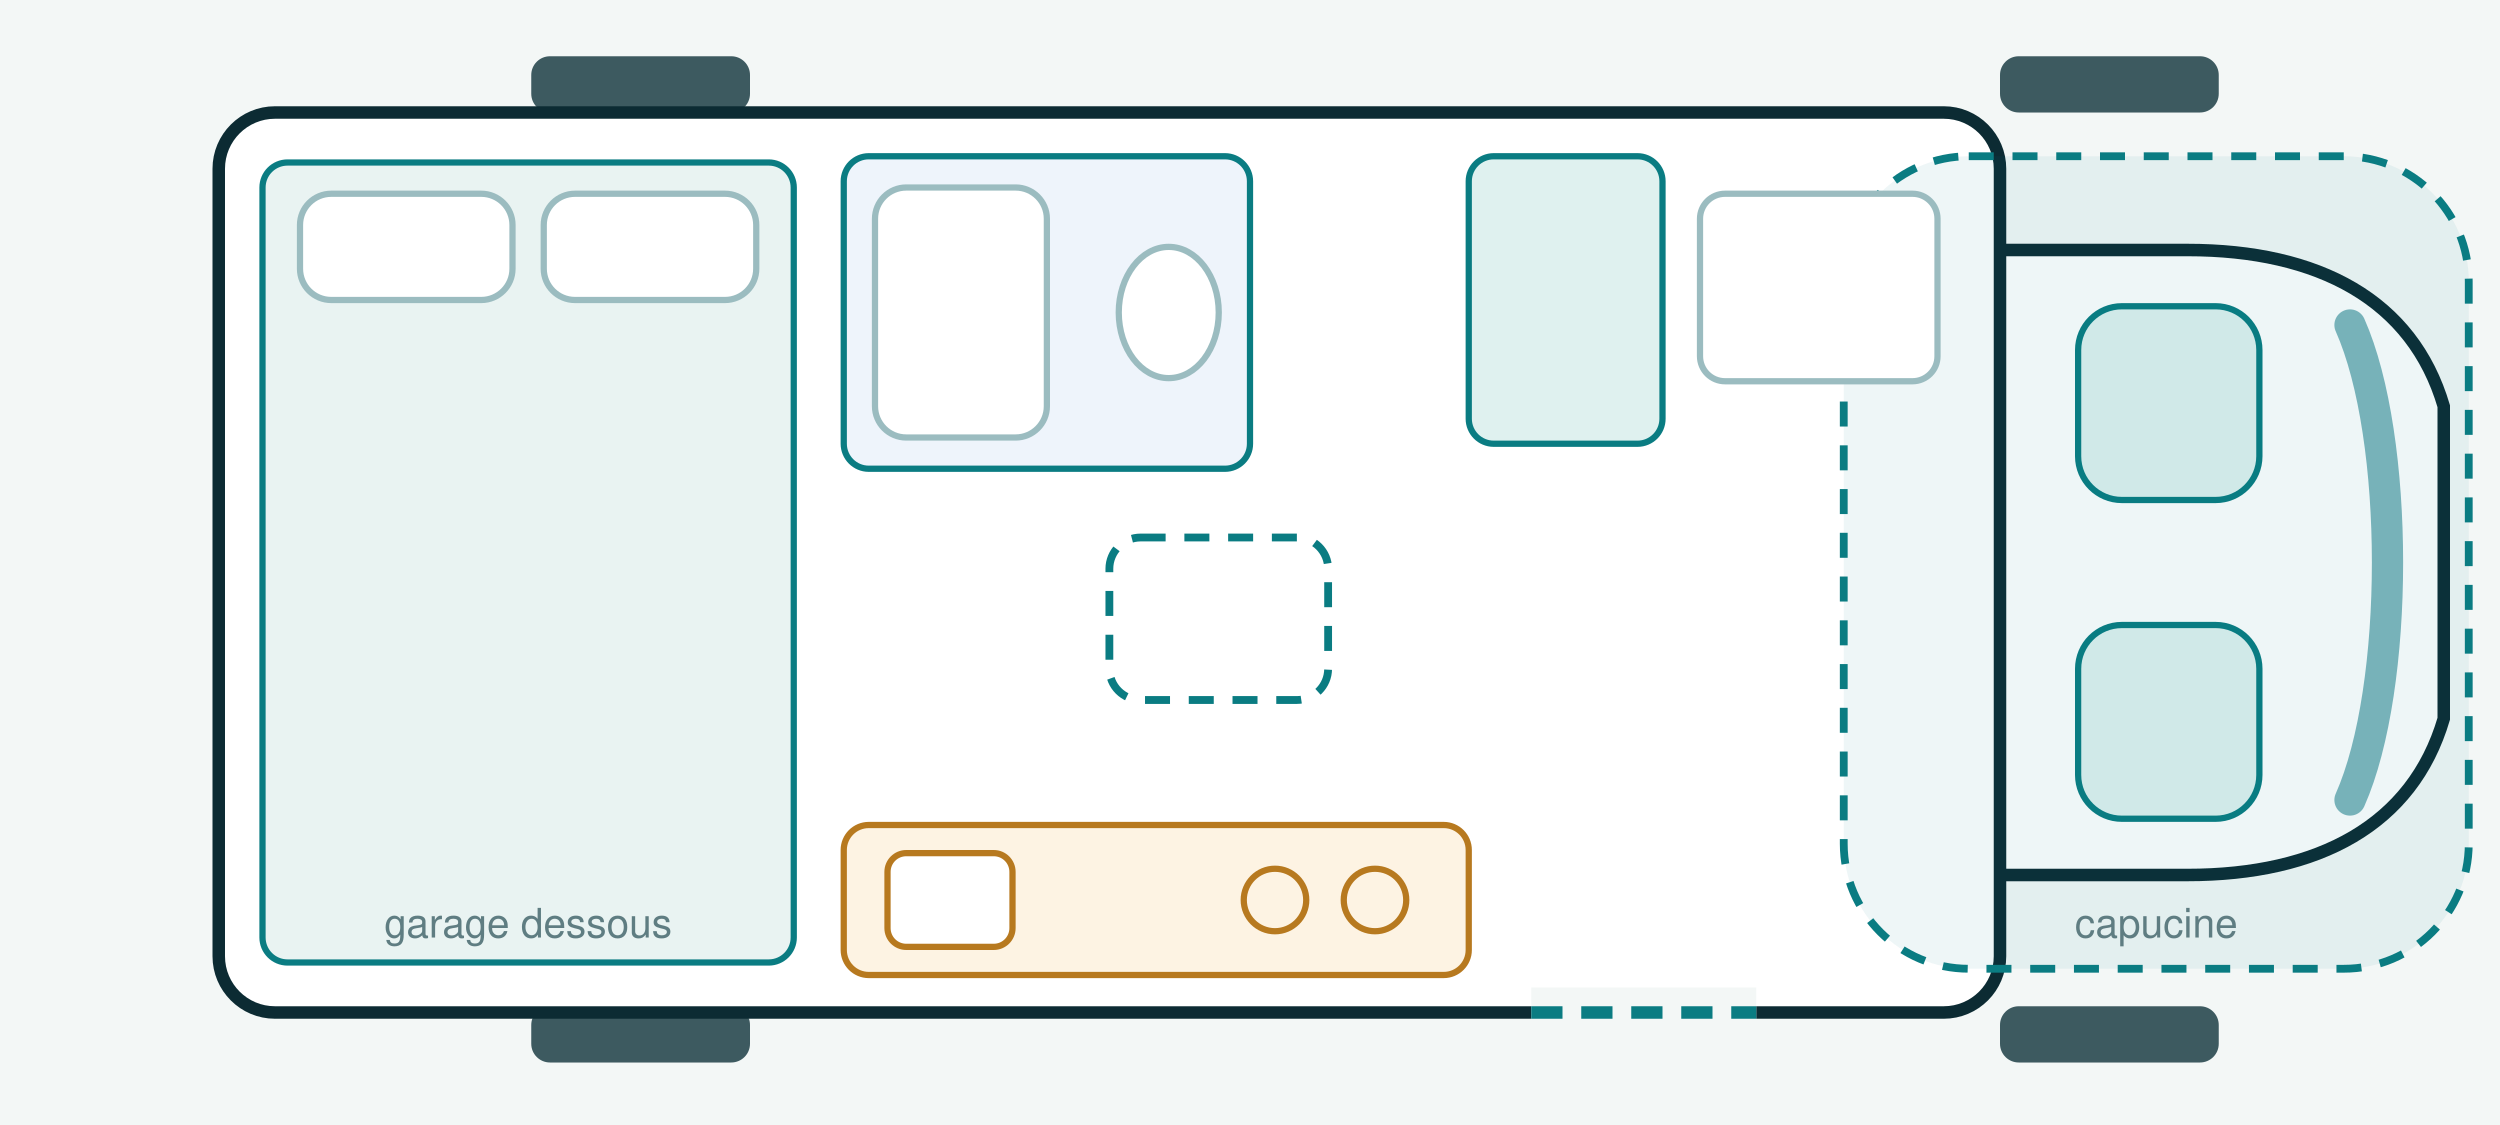
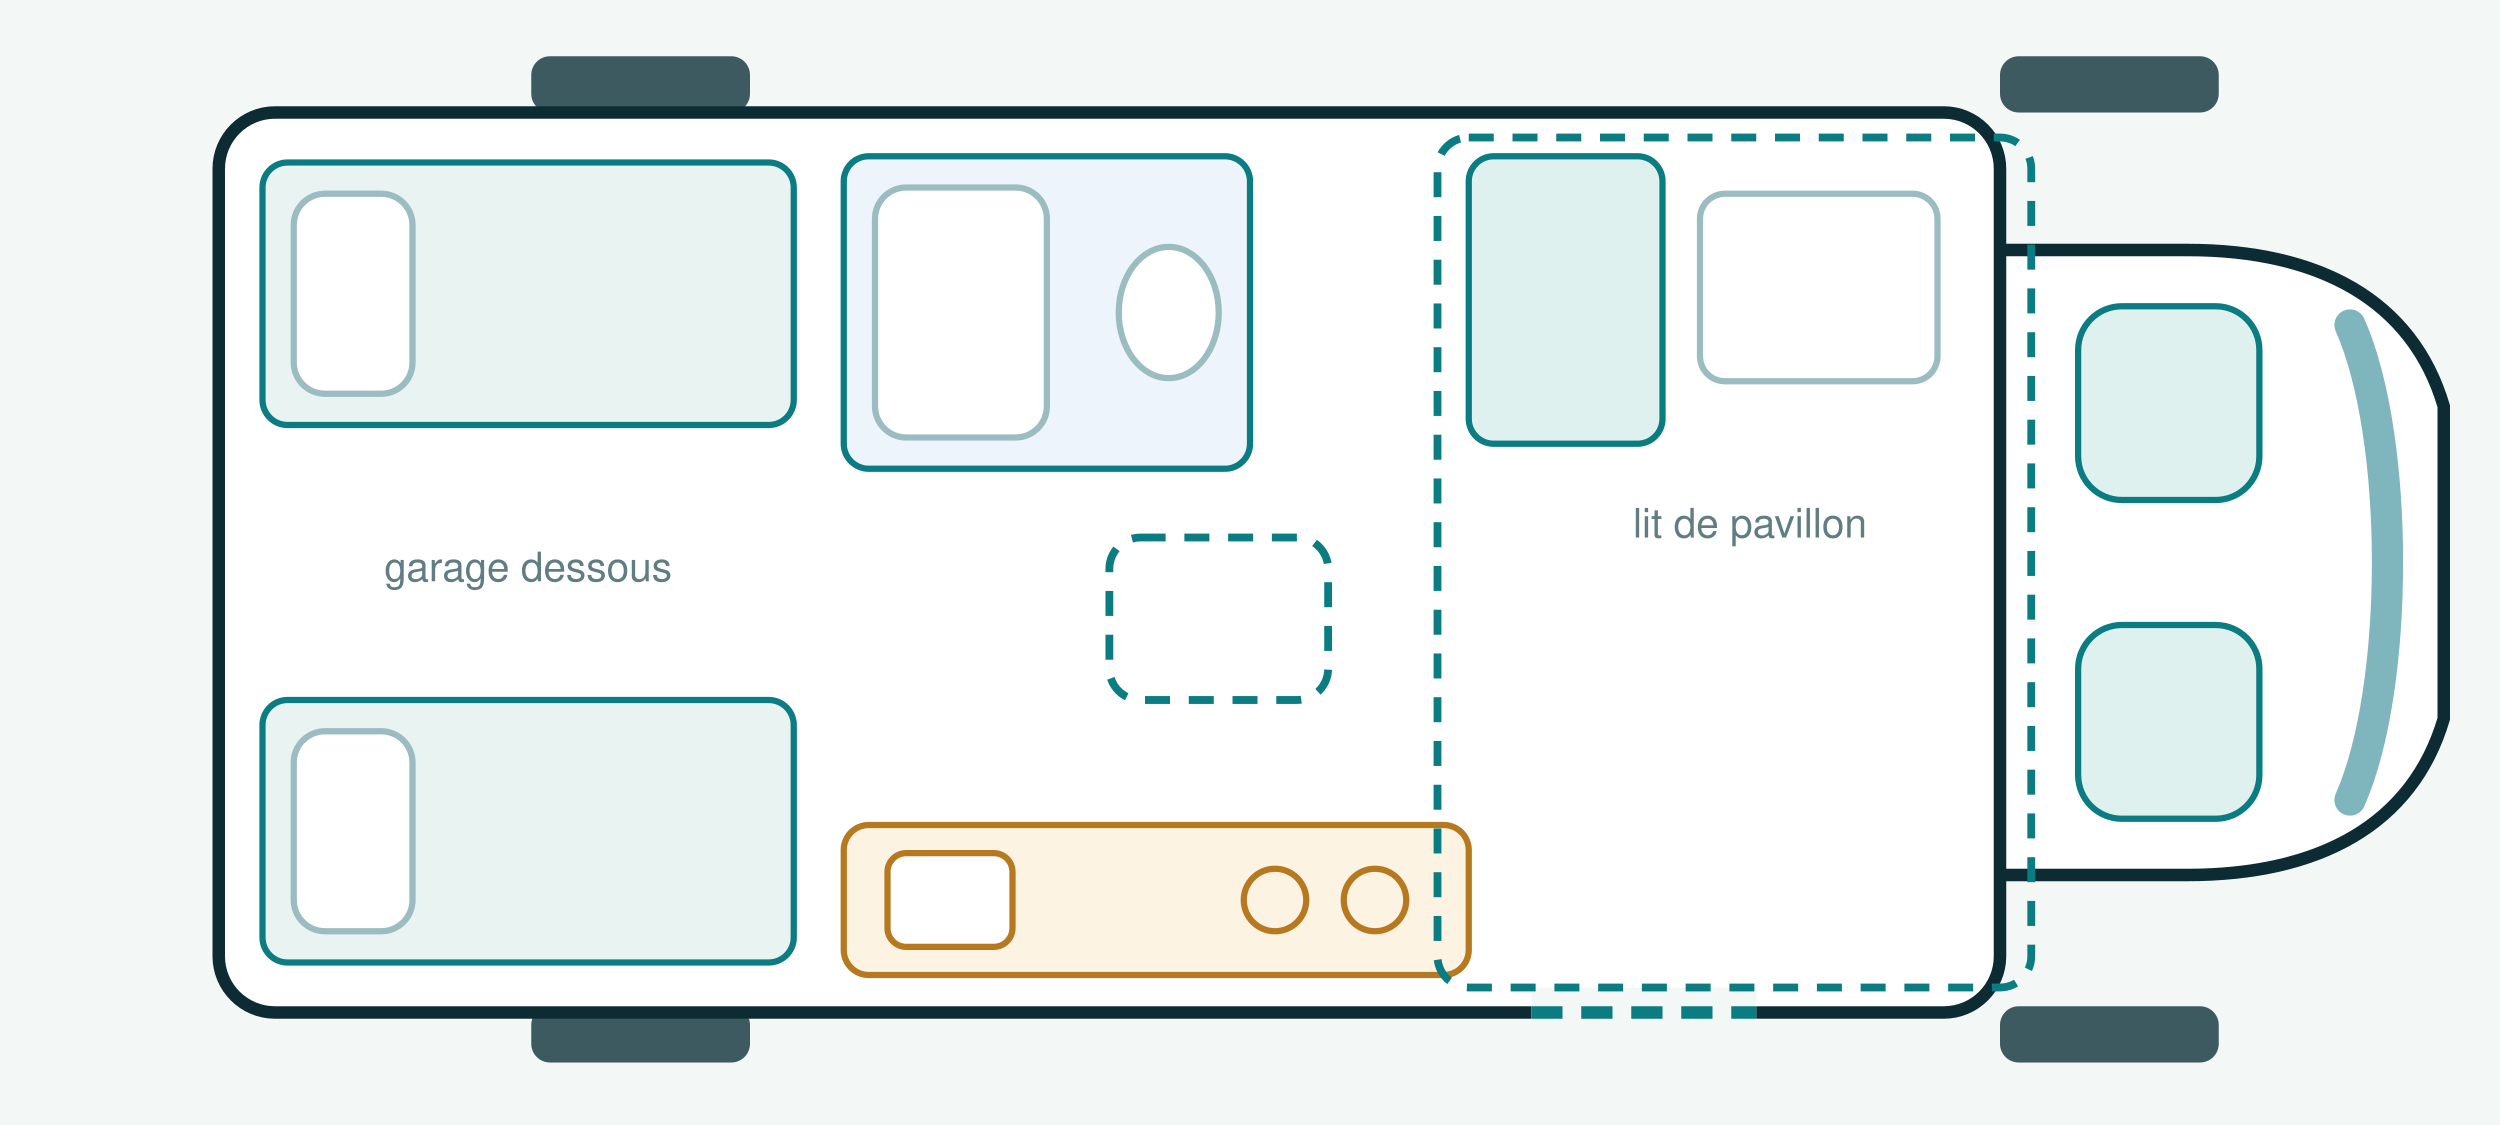
<svg xmlns="http://www.w3.org/2000/svg" viewBox="0 0 800 360" width="800" height="360" font-family="Helvetica, Arial, sans-serif">
  <rect width="800" height="360" fill="#f3f7f6" />
  <g fill="#3d5a60">
    <rect x="170" y="18" width="70" height="18" rx="6" />
    <rect x="170" y="322" width="70" height="18" rx="6" />
    <rect x="640" y="18" width="70" height="18" rx="6" />
    <rect x="640" y="322" width="70" height="18" rx="6" />
  </g>
  <path d="M640 80 H700 C742 80 772 96 782 130 V230 C772 264 742 280 700 280 H640" fill="#fff" stroke="#0c2b33" stroke-width="4" />
  <rect x="70" y="36" width="570" height="288" rx="18" fill="#fff" stroke="#0c2b33" stroke-width="4" />
  <path d="M752 104 C768 140 768 220 752 256" fill="none" stroke="#7fb6bd" stroke-width="10" stroke-linecap="round" />
  <g fill="#dff1ef" stroke="#0a7c82" stroke-width="2">
    <rect x="665" y="98" width="58" height="62" rx="14" />
    <rect x="665" y="200" width="58" height="62" rx="14" />
  </g>
-   <rect x="590" y="50" width="200" height="260" rx="40" fill="#0a7c82" fill-opacity=".07" stroke="#0a7c82" stroke-width="2.5" stroke-dasharray="8 6" />
-   <text x="690" y="300" font-size="13" fill="#5f7d82" text-anchor="middle">capucine</text>
-   <rect x="84" y="52" width="170" height="256" rx="8" fill="#e9f3f2" stroke="#0a7c82" stroke-width="2" />
-   <rect x="96" y="62" width="68" height="34" rx="10" fill="#fff" stroke="#9bbcc0" stroke-width="2" />
-   <rect x="174" y="62" width="68" height="34" rx="10" fill="#fff" stroke="#9bbcc0" stroke-width="2" />
-   <text x="169" y="300" font-size="13" fill="#5f7d82" text-anchor="middle">garage dessous</text>
+   <rect x="84" y="52" width="170" height="84" rx="8" fill="#e9f3f2" stroke="#0a7c82" stroke-width="2" />
+   <rect x="94" y="62" width="38" height="64" rx="10" fill="#fff" stroke="#9bbcc0" stroke-width="2" />
+   <rect x="84" y="224" width="170" height="84" rx="8" fill="#e9f3f2" stroke="#0a7c82" stroke-width="2" />
+   <rect x="94" y="234" width="38" height="64" rx="10" fill="#fff" stroke="#9bbcc0" stroke-width="2" />
+   <text x="169" y="186" font-size="13" fill="#5f7d82" text-anchor="middle">garage dessous</text>
  <rect x="270" y="50" width="130" height="100" rx="8" fill="#eef4fb" stroke="#0a7c82" stroke-width="2" />
  <rect x="280" y="60" width="55" height="80" rx="10" fill="#fff" stroke="#9bbcc0" stroke-width="2" />
  <ellipse cx="374" cy="100" rx="16" ry="21" fill="#fff" stroke="#9bbcc0" stroke-width="2" />
  <rect x="355" y="172" width="70" height="52" rx="10" fill="none" stroke="#0a7c82" stroke-width="2.5" stroke-dasharray="8 6" />
  <rect x="270" y="264" width="200" height="48" rx="8" fill="#fdf3e3" stroke="#b7791f" stroke-width="2" />
  <rect x="284" y="273" width="40" height="30" rx="6" fill="#fff" stroke="#b7791f" stroke-width="2" />
  <circle cx="408" cy="288" r="10" fill="none" stroke="#b7791f" stroke-width="2" />
  <circle cx="440" cy="288" r="10" fill="none" stroke="#b7791f" stroke-width="2" />
  <rect x="470" y="50" width="62" height="92" rx="8" fill="#dff1ef" stroke="#0a7c82" stroke-width="2" />
  <rect x="544" y="62" width="76" height="60" rx="8" fill="#fff" stroke="#9bbcc0" stroke-width="2" />
  <rect x="490" y="316" width="72" height="16" fill="#f3f7f6" />
  <line x1="490" y1="324" x2="562" y2="324" stroke="#0a7c82" stroke-width="4" stroke-dasharray="10 6" />
+   <rect x="460" y="44" width="190" height="272" rx="10" fill="none" stroke="#0a7c82" stroke-width="2.5" stroke-dasharray="8 6" />
+   <text x="560" y="172" font-size="13" fill="#5f7d82" text-anchor="middle">lit de pavillon</text>
</svg>
